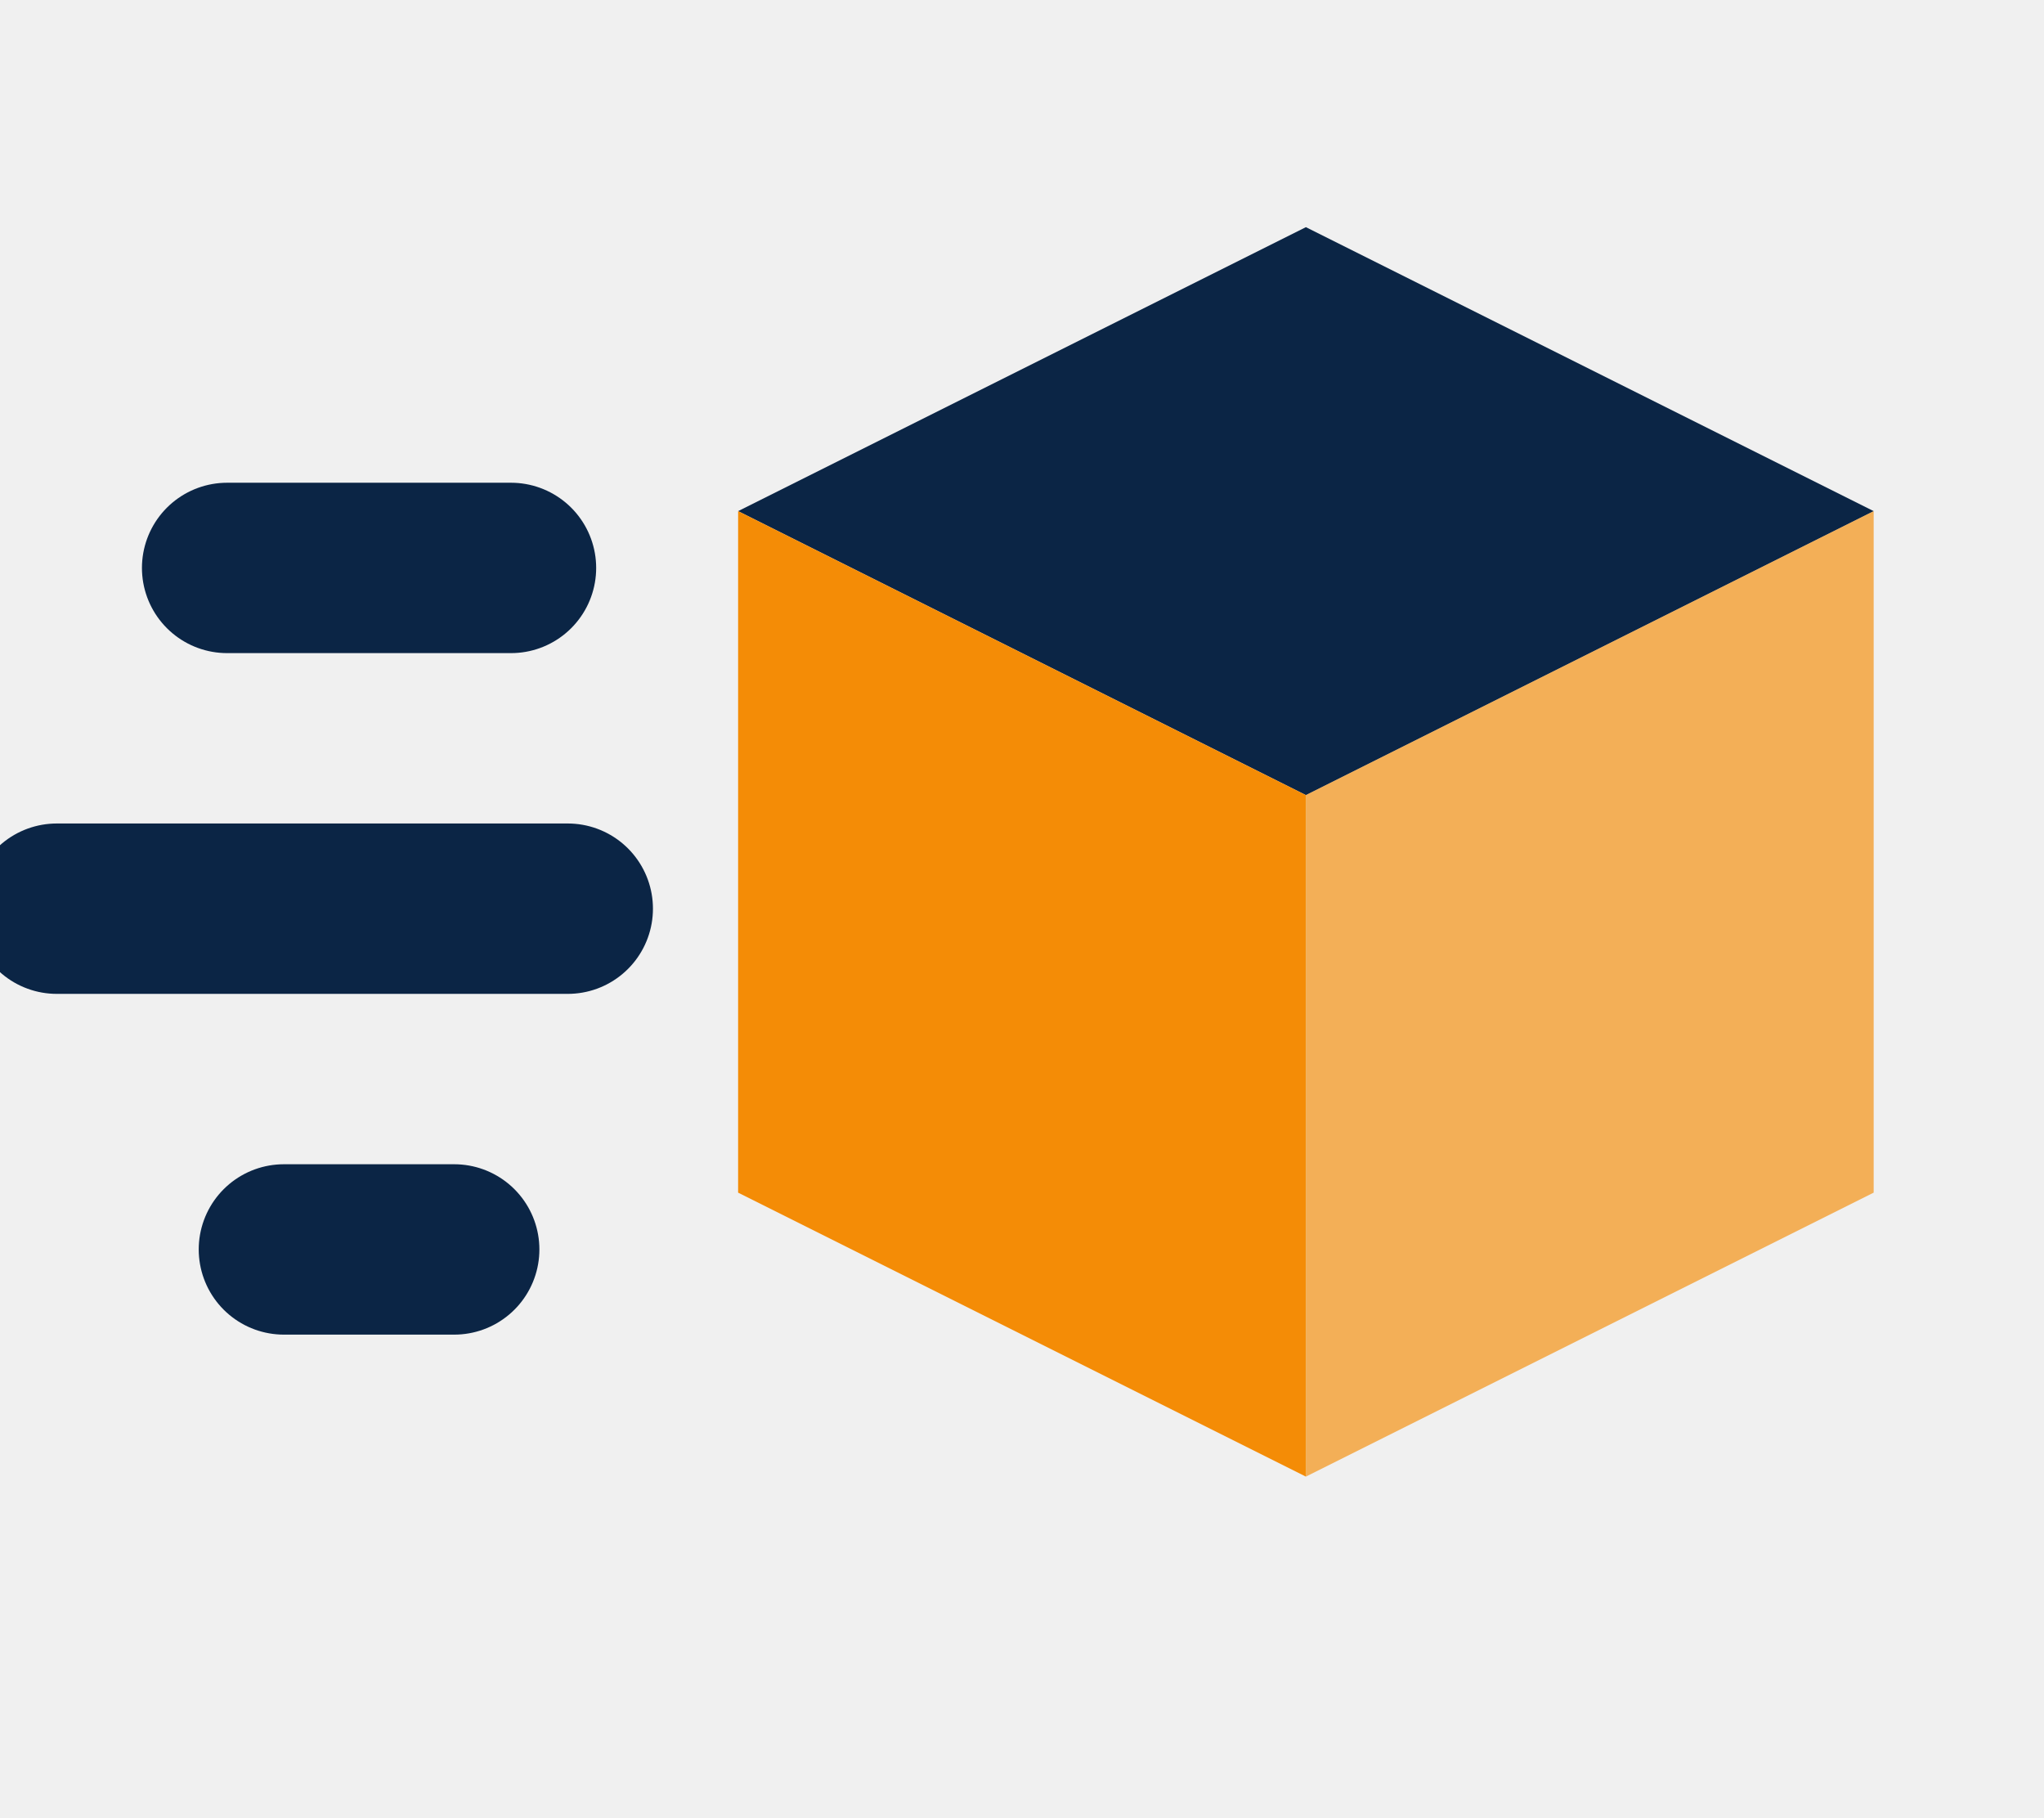
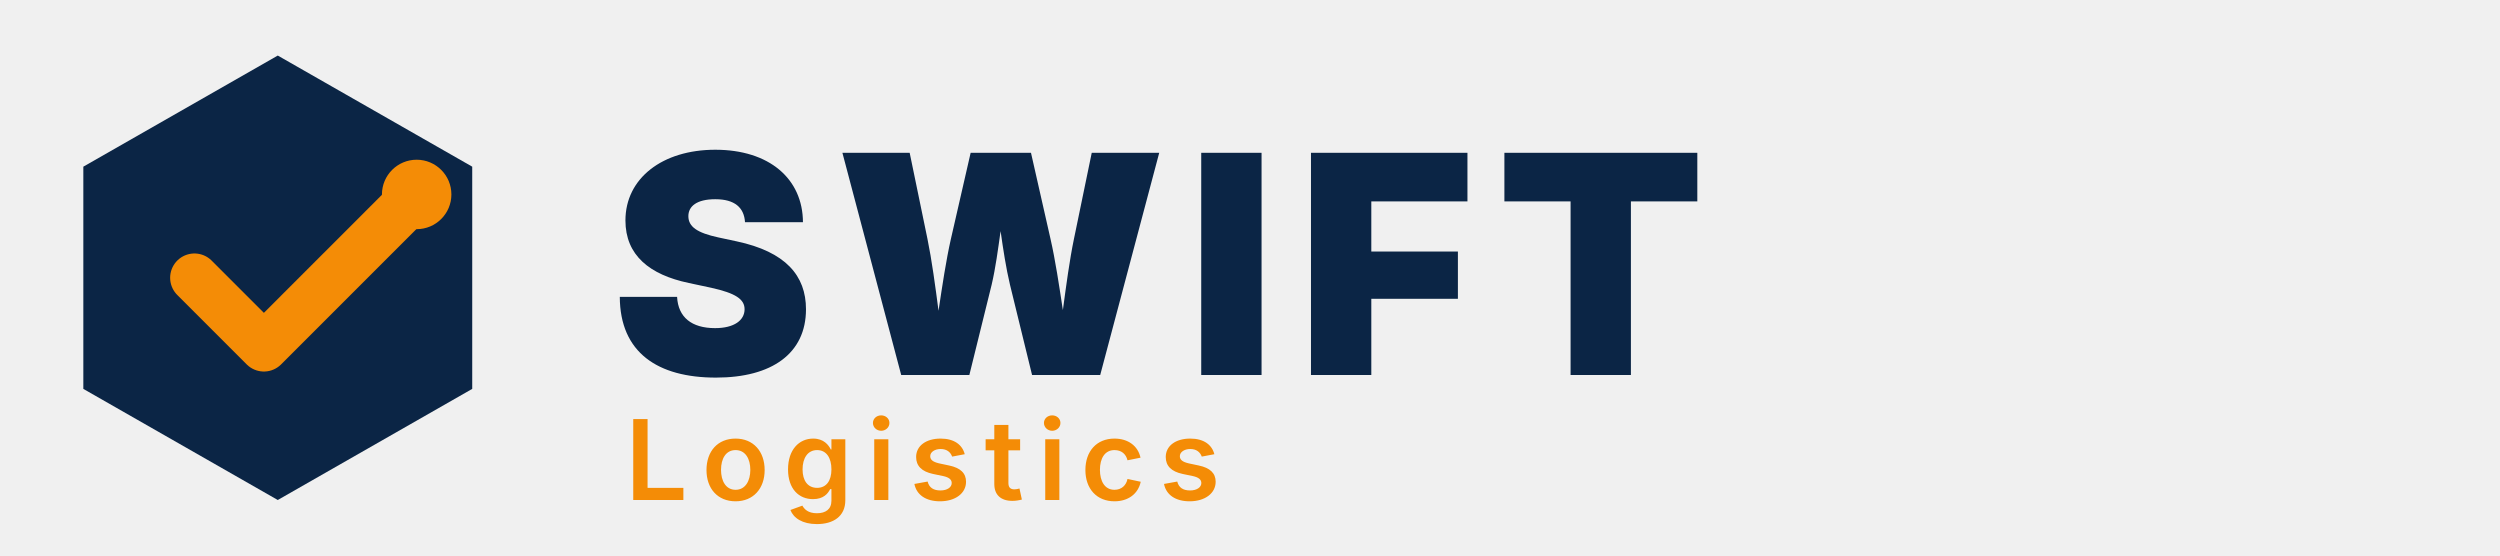
- <svg xmlns="http://www.w3.org/2000/svg" viewBox="0 0 36 32" fill="none">
-   <style>
-     .stroke-c { stroke: #0b2545; }
-     .fill-c { fill: #0b2545; }
-     @media (prefers-color-scheme: dark) {
-       .stroke-c { stroke: #ffffff; }
-       .fill-c { fill: #ffffff; }
-     }
-   </style>
-   <path class="stroke-c" d="M4 10H9" stroke-width="3" stroke-linecap="round" />
-   <path class="stroke-c" d="M1 16H10" stroke-width="3" stroke-linecap="round" />
-   <path class="stroke-c" d="M5 22H8" stroke-width="3" stroke-linecap="round" />
-   <path class="fill-c" d="M23 4L13 9L23 14L33 9L23 4Z" />
-   <path d="M13 9V21L23 26V14L13 9Z" fill="#f48c06" />
-   <path d="M33 9V21L23 26V14L33 9Z" fill="#f48c06" fill-opacity="0.65" />
+ <svg xmlns="http://www.w3.org/2000/svg" width="180" height="40" viewBox="0 0 180 40" fill="none">
+   <g transform="translate(4, 4)">
+     <path d="M16 0 L30 8 L30 24 L16 32 L2 24 L2 8 Z" fill="#0B2545" />
+     <path d="M10 16 L15 21 L26 10" stroke="#F48C06" stroke-width="3.5" stroke-linecap="round" stroke-linejoin="round" fill="none" />
+     <circle cx="26" cy="10" r="2.5" fill="#F48C06" />
+   </g>
+   <text x="44" y="27" font-family="'Inter', sans-serif" font-weight="900" font-size="22" fill="#0B2545" letter-spacing="1.5px">SWIFT</text>
+   <text x="45" y="36" font-family="'Inter', sans-serif" font-weight="600" font-size="8" fill="#F48C06" letter-spacing="1px" text-transform="uppercase">Logistics</text>
</svg>
